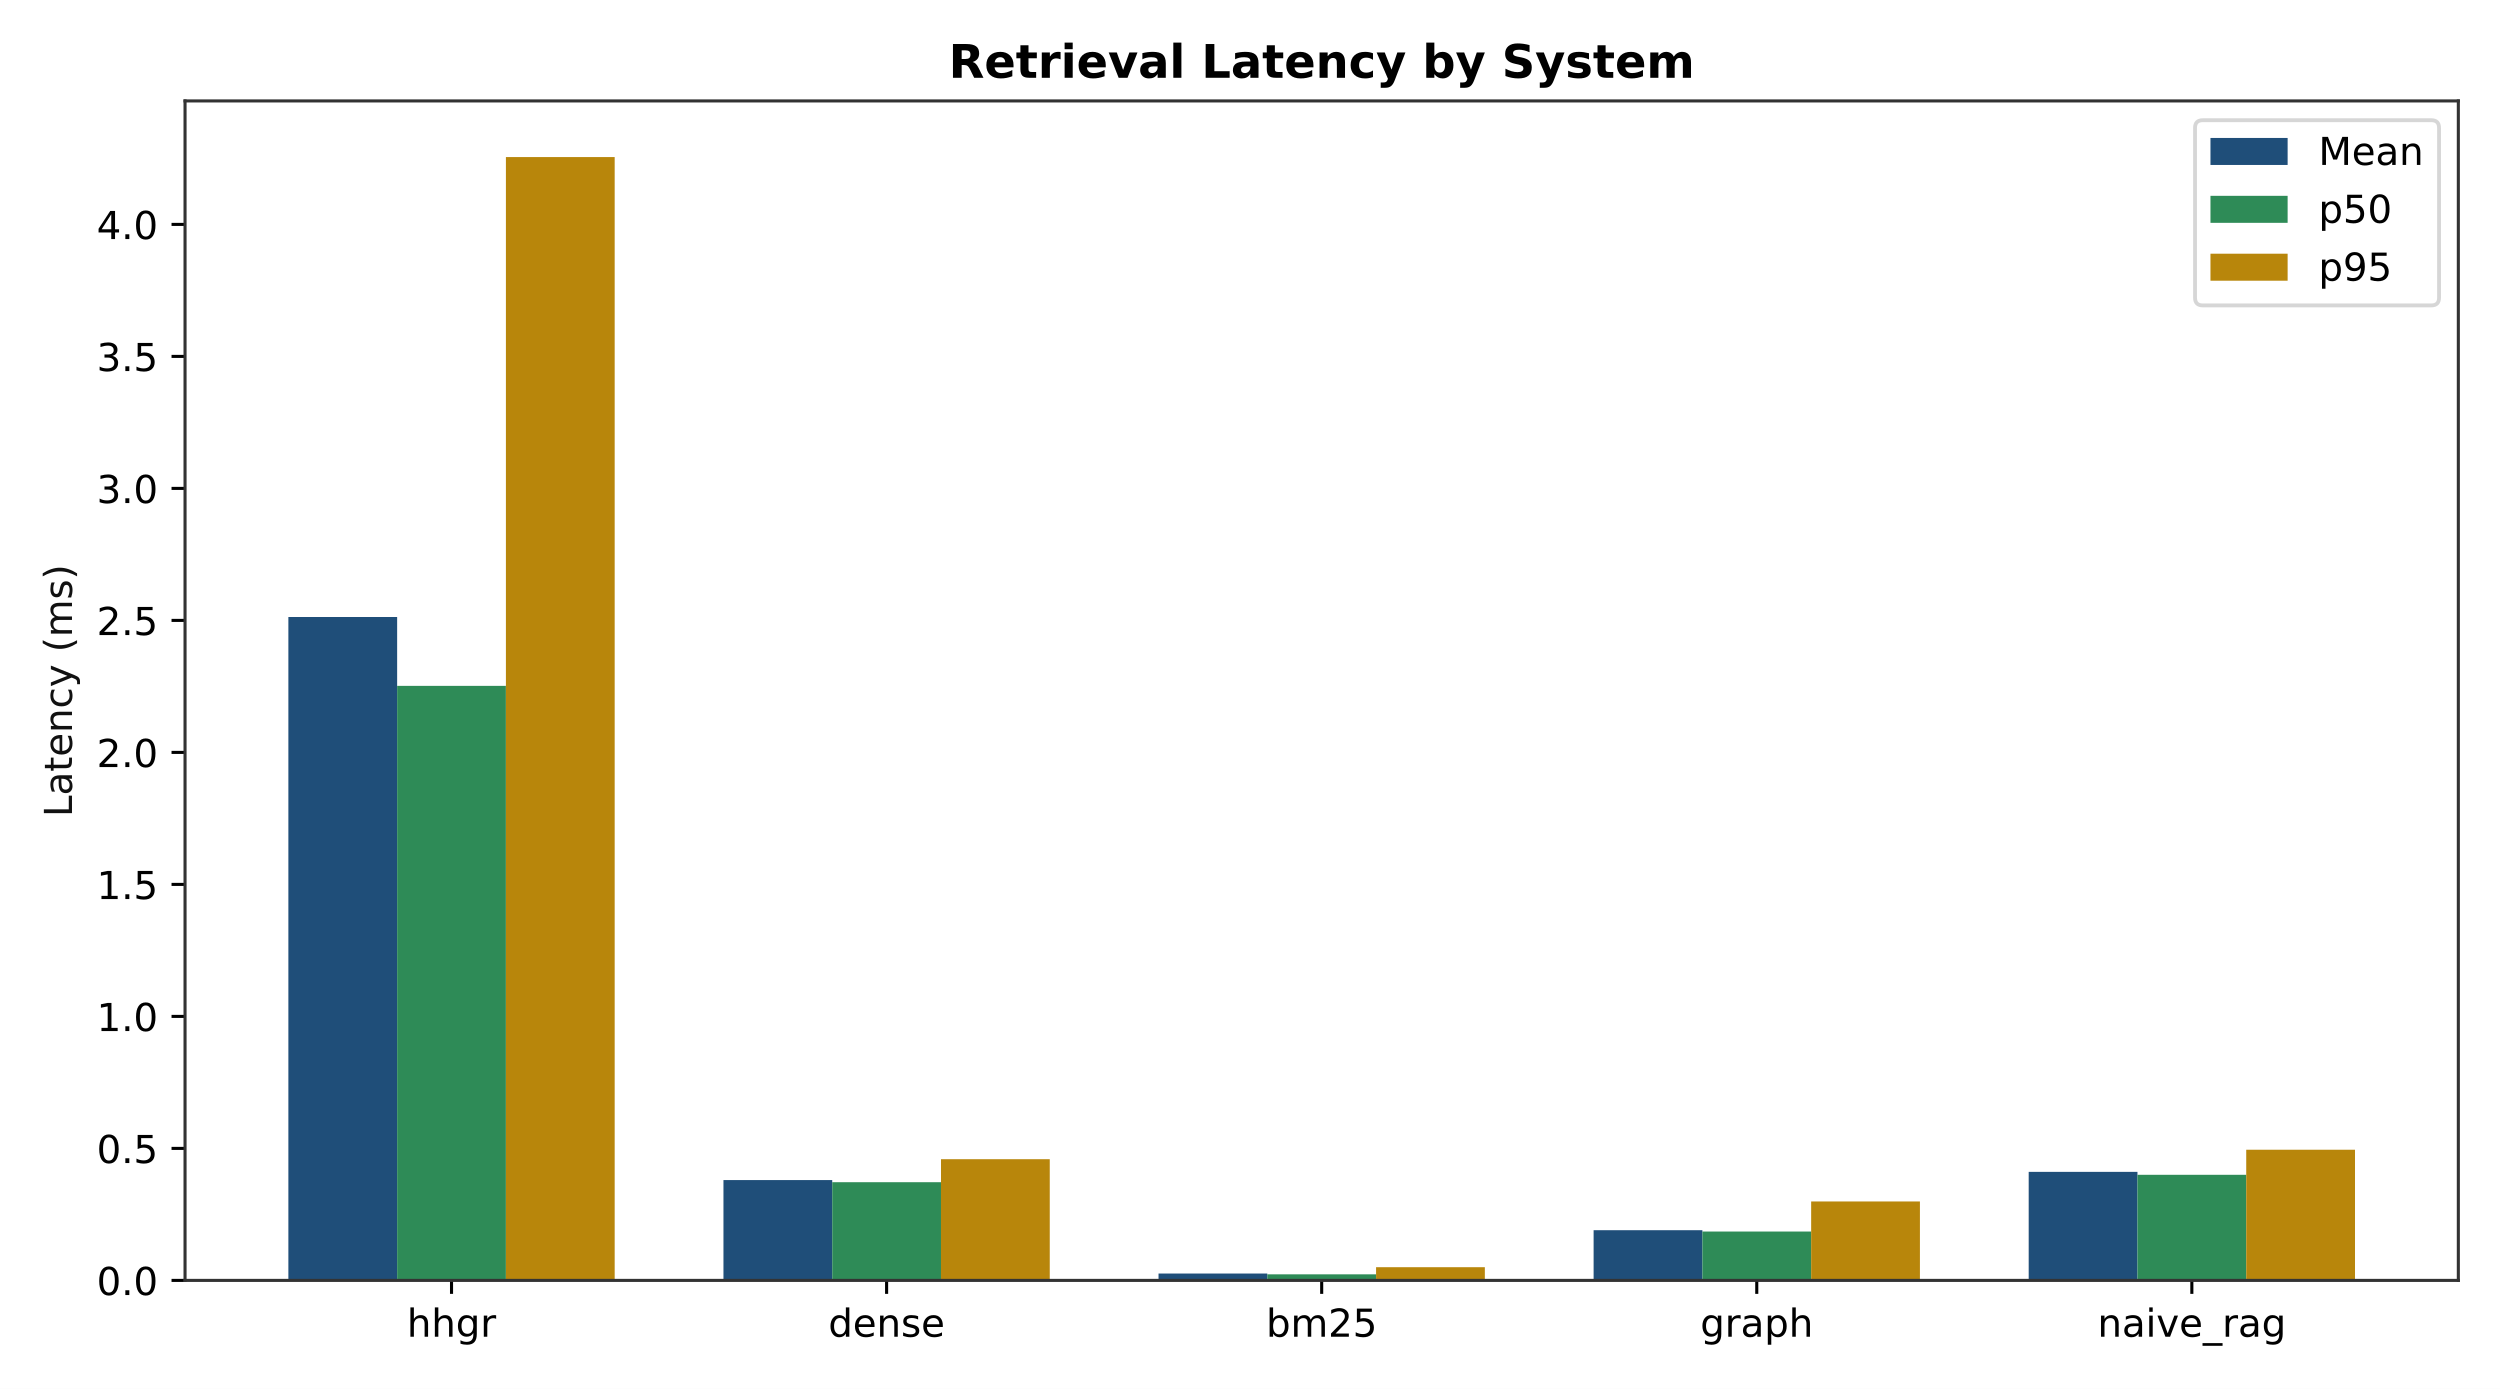
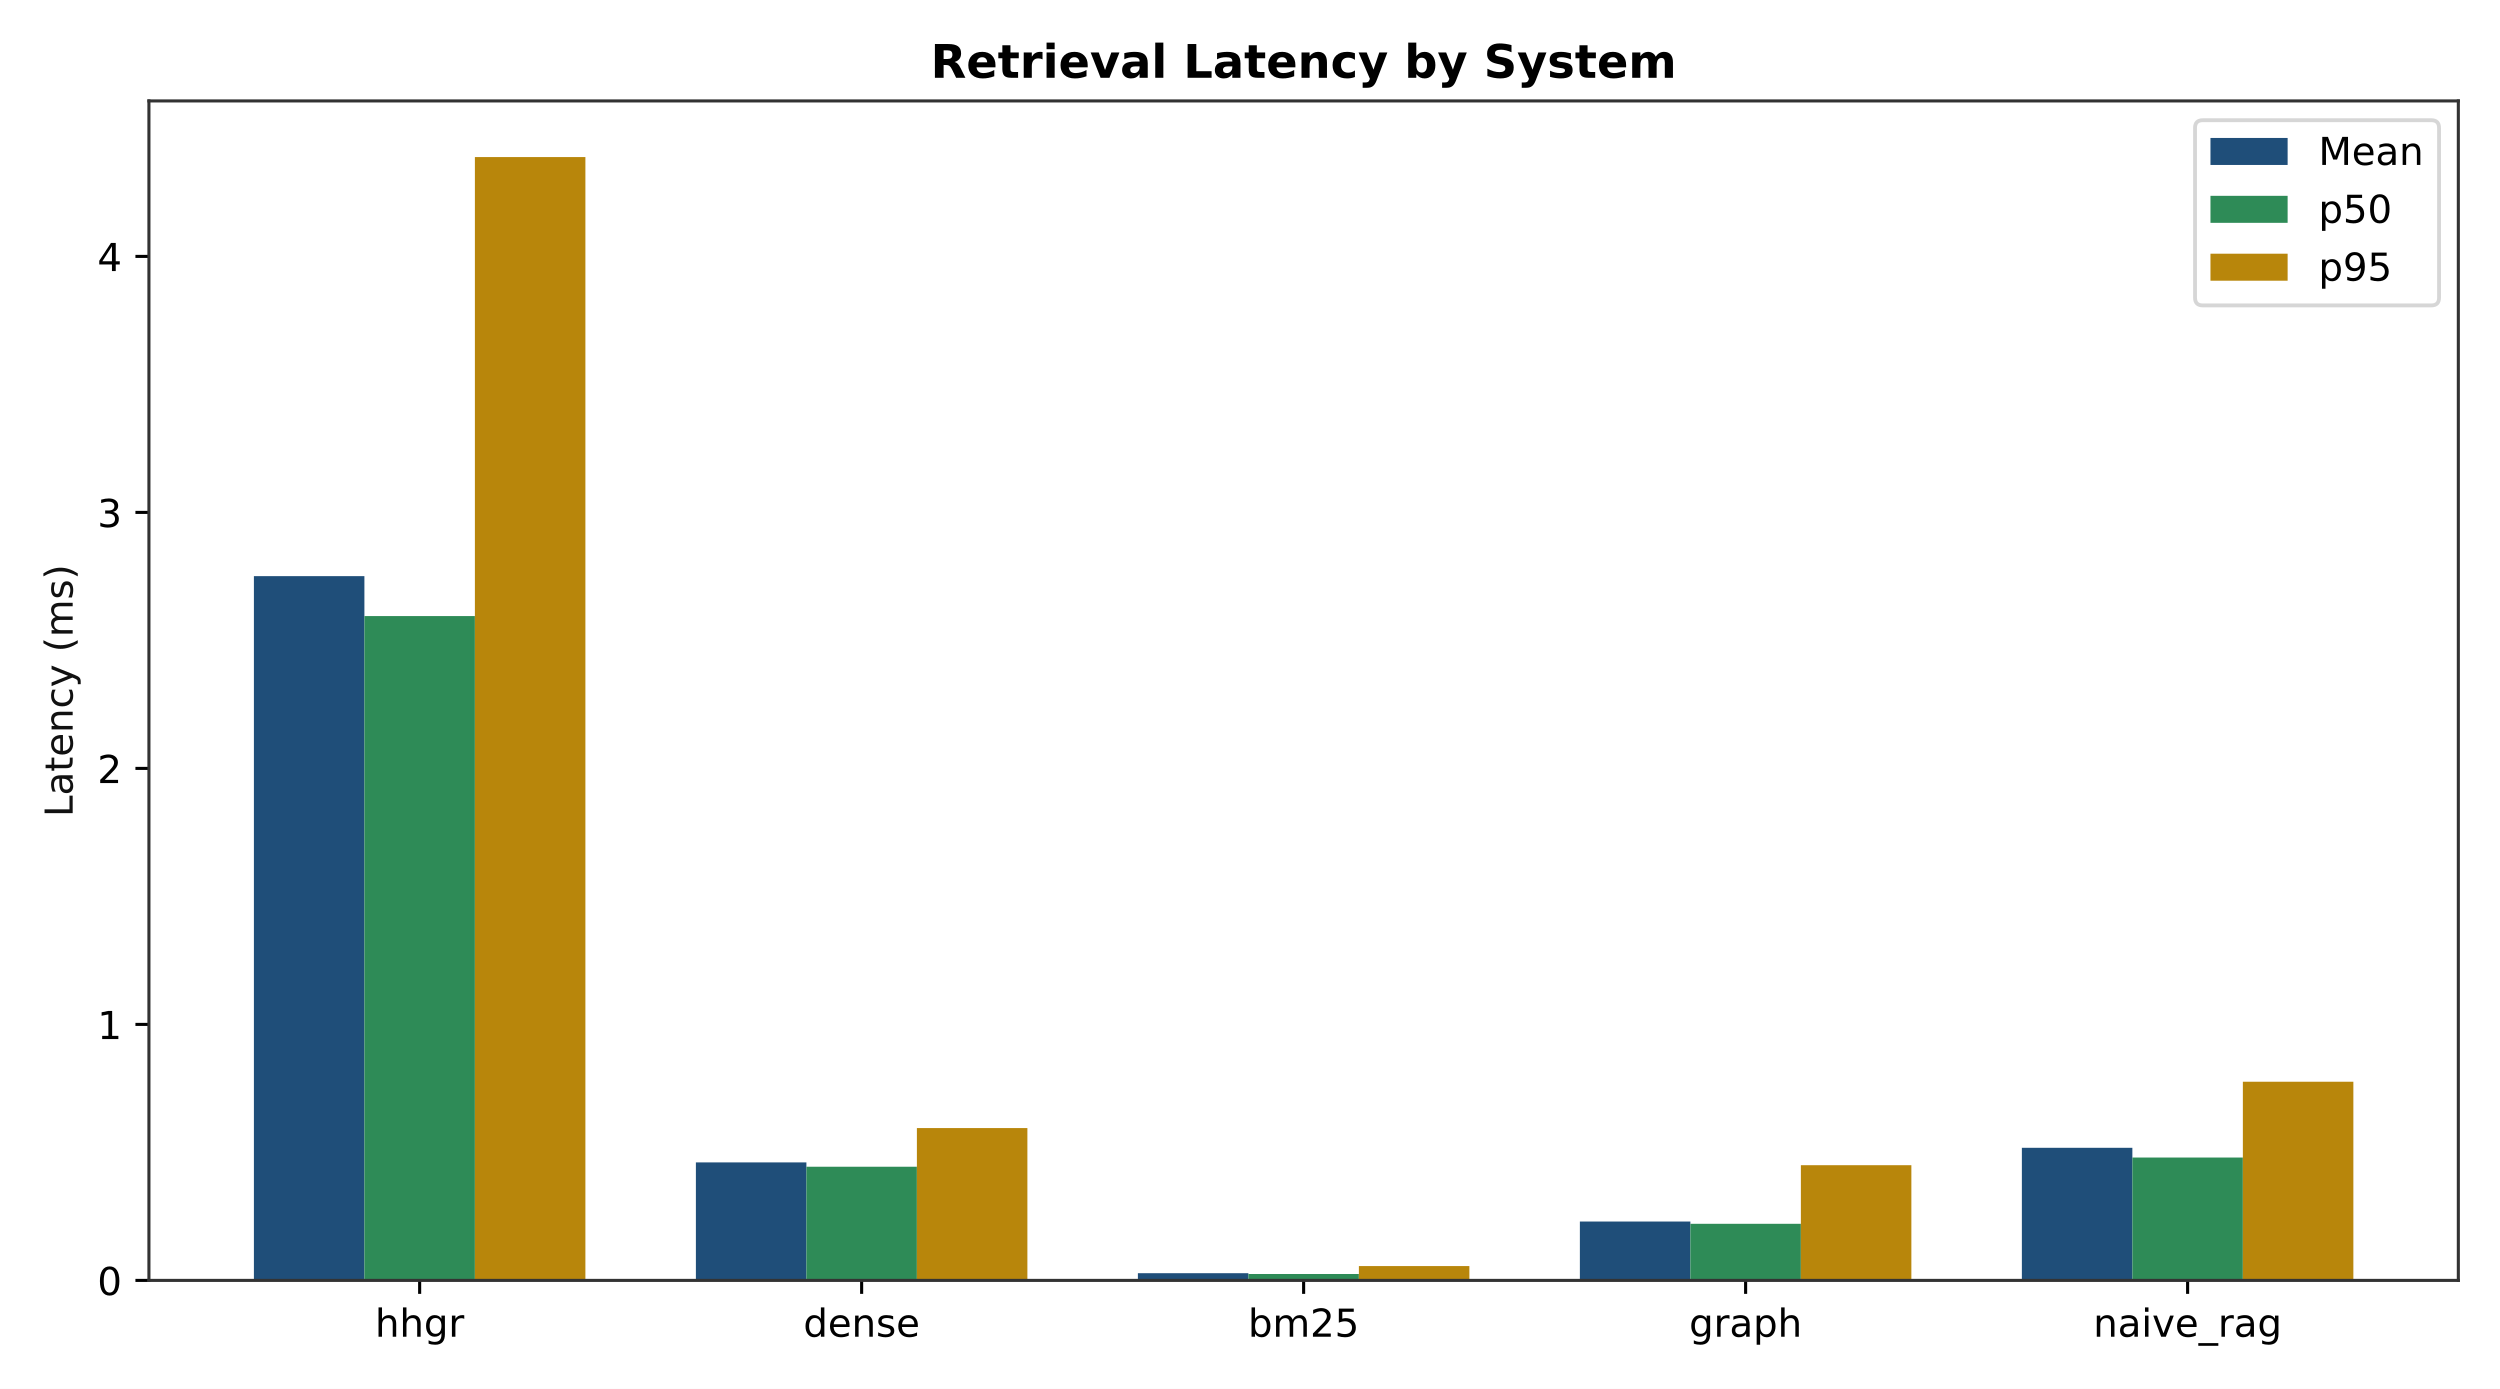
<svg xmlns="http://www.w3.org/2000/svg" xmlns:xlink="http://www.w3.org/1999/xlink" width="648pt" height="360pt" viewBox="0 0 648 360" version="1.1">
  <defs>
    <style type="text/css">*{stroke-linejoin: round; stroke-linecap: butt}</style>
  </defs>
  <g id="figure_1">
    <g id="patch_1">
      <path d="M 0 360  L 648 360  L 648 0  L 0 0  z " style="fill: #ffffff" />
    </g>
    <g id="axes_1">
      <g id="patch_2">
-         <path d="M 47.962 331.878  L 637.2 331.878  L 637.2 26.16  L 47.962 26.16  z " style="fill: #ffffff" />
+         <path d="M 38.602 331.878  L 637.2 331.878  L 637.2 26.16  L 38.602 26.16  z " style="fill: #ffffff" />
      </g>
      <g id="patch_3">
-         <path d="M 74.746 331.878  L 102.939 331.878  L 102.939 159.919  L 74.746 159.919  z " clip-path="url(#p142bcd3b3e)" style="fill: #1f4e79" />
+         <path d="M 65.811 331.878  L 94.452 331.878  L 94.452 149.339  L 65.811 149.339  z " clip-path="url(#p3be3106b90)" style="fill: #1f4e79" />
      </g>
      <g id="patch_4">
-         <path d="M 187.519 331.878  L 215.712 331.878  L 215.712 305.875  L 187.519 305.875  z " clip-path="url(#p142bcd3b3e)" style="fill: #1f4e79" />
+         <path d="M 180.375 331.878  L 209.017 331.878  L 209.017 301.289  L 180.375 301.289  z " clip-path="url(#p3be3106b90)" style="fill: #1f4e79" />
      </g>
      <g id="patch_5">
-         <path d="M 300.291 331.878  L 328.485 331.878  L 328.485 330.099  L 300.291 330.099  z " clip-path="url(#p142bcd3b3e)" style="fill: #1f4e79" />
+         <path d="M 294.94 331.878  L 323.581 331.878  L 323.581 330.02  L 294.94 330.02  z " clip-path="url(#p3be3106b90)" style="fill: #1f4e79" />
      </g>
      <g id="patch_6">
-         <path d="M 413.064 331.878  L 441.257 331.878  L 441.257 318.876  L 413.064 318.876  z " clip-path="url(#p142bcd3b3e)" style="fill: #1f4e79" />
+         <path d="M 409.504 331.878  L 438.145 331.878  L 438.145 316.616  L 409.504 316.616  z " clip-path="url(#p3be3106b90)" style="fill: #1f4e79" />
      </g>
      <g id="patch_7">
-         <path d="M 525.837 331.878  L 554.03 331.878  L 554.03 303.754  L 525.837 303.754  z " clip-path="url(#p142bcd3b3e)" style="fill: #1f4e79" />
+         <path d="M 524.068 331.878  L 552.709 331.878  L 552.709 297.506  L 524.068 297.506  z " clip-path="url(#p3be3106b90)" style="fill: #1f4e79" />
      </g>
      <g id="patch_8">
-         <path d="M 102.939 331.878  L 131.132 331.878  L 131.132 177.779  L 102.939 177.779  z " clip-path="url(#p142bcd3b3e)" style="fill: #2e8b57" />
+         <path d="M 94.452 331.878  L 123.093 331.878  L 123.093 159.69  L 94.452 159.69  z " clip-path="url(#p3be3106b90)" style="fill: #2e8b57" />
      </g>
      <g id="patch_9">
-         <path d="M 215.712 331.878  L 243.905 331.878  L 243.905 306.423  L 215.712 306.423  z " clip-path="url(#p142bcd3b3e)" style="fill: #2e8b57" />
+         <path d="M 209.017 331.878  L 237.658 331.878  L 237.658 302.417  L 209.017 302.417  z " clip-path="url(#p3be3106b90)" style="fill: #2e8b57" />
      </g>
      <g id="patch_10">
-         <path d="M 328.485 331.878  L 356.678 331.878  L 356.678 330.304  L 328.485 330.304  z " clip-path="url(#p142bcd3b3e)" style="fill: #2e8b57" />
+         <path d="M 323.581 331.878  L 352.222 331.878  L 352.222 330.219  L 323.581 330.219  z " clip-path="url(#p3be3106b90)" style="fill: #2e8b57" />
      </g>
      <g id="patch_11">
-         <path d="M 441.257 331.878  L 469.451 331.878  L 469.451 319.219  L 441.257 319.219  z " clip-path="url(#p142bcd3b3e)" style="fill: #2e8b57" />
+         <path d="M 438.145 331.878  L 466.786 331.878  L 466.786 317.214  L 438.145 317.214  z " clip-path="url(#p3be3106b90)" style="fill: #2e8b57" />
      </g>
      <g id="patch_12">
-         <path d="M 554.03 331.878  L 582.223 331.878  L 582.223 304.507  L 554.03 304.507  z " clip-path="url(#p142bcd3b3e)" style="fill: #2e8b57" />
+         <path d="M 552.709 331.878  L 581.35 331.878  L 581.35 300.028  L 552.709 300.028  z " clip-path="url(#p3be3106b90)" style="fill: #2e8b57" />
      </g>
      <g id="patch_13">
-         <path d="M 131.132 331.878  L 159.325 331.878  L 159.325 40.718  L 131.132 40.718  z " clip-path="url(#p142bcd3b3e)" style="fill: #b8860b" />
+         <path d="M 123.093 331.878  L 151.734 331.878  L 151.734 40.718  L 123.093 40.718  z " clip-path="url(#p3be3106b90)" style="fill: #b8860b" />
      </g>
      <g id="patch_14">
-         <path d="M 243.905 331.878  L 272.098 331.878  L 272.098 300.469  L 243.905 300.469  z " clip-path="url(#p142bcd3b3e)" style="fill: #b8860b" />
+         <path d="M 237.658 331.878  L 266.299 331.878  L 266.299 292.397  L 237.658 292.397  z " clip-path="url(#p3be3106b90)" style="fill: #b8860b" />
      </g>
      <g id="patch_15">
-         <path d="M 356.678 331.878  L 384.871 331.878  L 384.871 328.456  L 356.678 328.456  z " clip-path="url(#p142bcd3b3e)" style="fill: #b8860b" />
+         <path d="M 352.222 331.878  L 380.863 331.878  L 380.863 328.162  L 352.222 328.162  z " clip-path="url(#p3be3106b90)" style="fill: #b8860b" />
      </g>
      <g id="patch_16">
-         <path d="M 469.451 331.878  L 497.644 331.878  L 497.644 311.418  L 469.451 311.418  z " clip-path="url(#p142bcd3b3e)" style="fill: #b8860b" />
+         <path d="M 466.786 331.878  L 495.427 331.878  L 495.427 302.019  L 466.786 302.019  z " clip-path="url(#p3be3106b90)" style="fill: #b8860b" />
      </g>
      <g id="patch_17">
-         <path d="M 582.223 331.878  L 610.416 331.878  L 610.416 298.006  L 582.223 298.006  z " clip-path="url(#p142bcd3b3e)" style="fill: #b8860b" />
+         <path d="M 581.35 331.878  L 609.991 331.878  L 609.991 280.387  L 581.35 280.387  z " clip-path="url(#p3be3106b90)" style="fill: #b8860b" />
      </g>
      <g id="matplotlib.axis_1">
        <g id="xtick_1">
          <g id="line2d_1">
            <defs>
-               <path id="m4abffc0ae5" d="M 0 0  L 0 3.5  " style="stroke: #000000; stroke-width: 0.8" />
-             </defs>
-             <g>
-               <use xlink:href="#m4abffc0ae5" x="117.036" y="331.878" style="stroke: #000000; stroke-width: 0.8" />
+               <path id="m9a733a9f7a" d="M 0 0  L 0 3.5  " style="stroke: #000000; stroke-width: 0.8" />
+             </defs>
+             <g>
+               <use xlink:href="#m9a733a9f7a" x="108.773" y="331.878" style="stroke: #000000; stroke-width: 0.8" />
            </g>
          </g>
          <g id="text_1">
-             <g transform="translate(105.4685 346.4761) scale(0.1 -0.1)">
+             <g transform="translate(97.2057 346.4761) scale(0.1 -0.1)">
              <defs>
                <path id="DejaVuSans-4b" d="M 3513 2113  L 3513 0  L 2938 0  L 2938 2094  Q 2938 2591 2744 2837  Q 2550 3084 2163 3084  Q 1697 3084 1428 2787  Q 1159 2491 1159 1978  L 1159 0  L 581 0  L 581 4863  L 1159 4863  L 1159 2956  Q 1366 3272 1645 3428  Q 1925 3584 2291 3584  Q 2894 3584 3203 3211  Q 3513 2838 3513 2113  z " transform="scale(0.015625)" />
                <path id="DejaVuSans-4a" d="M 2906 1791  Q 2906 2416 2648 2759  Q 2391 3103 1925 3103  Q 1463 3103 1205 2759  Q 947 2416 947 1791  Q 947 1169 1205 825  Q 1463 481 1925 481  Q 2391 481 2648 825  Q 2906 1169 2906 1791  z M 3481 434  Q 3481 -459 3084 -895  Q 2688 -1331 1869 -1331  Q 1566 -1331 1297 -1286  Q 1028 -1241 775 -1147  L 775 -588  Q 1028 -725 1275 -790  Q 1522 -856 1778 -856  Q 2344 -856 2625 -561  Q 2906 -266 2906 331  L 2906 616  Q 2728 306 2450 153  Q 2172 0 1784 0  Q 1141 0 747 490  Q 353 981 353 1791  Q 353 2603 747 3093  Q 1141 3584 1784 3584  Q 2172 3584 2450 3431  Q 2728 3278 2906 2969  L 2906 3500  L 3481 3500  L 3481 434  z " transform="scale(0.015625)" />
                <path id="DejaVuSans-55" d="M 2631 2963  Q 2534 3019 2420 3045  Q 2306 3072 2169 3072  Q 1681 3072 1420 2755  Q 1159 2438 1159 1844  L 1159 0  L 581 0  L 581 3500  L 1159 3500  L 1159 2956  Q 1341 3275 1631 3429  Q 1922 3584 2338 3584  Q 2397 3584 2469 3576  Q 2541 3569 2628 3553  L 2631 2963  z " transform="scale(0.015625)" />
              </defs>
              <use xlink:href="#DejaVuSans-4b" />
              <use xlink:href="#DejaVuSans-4b" transform="translate(63.375 0)" />
              <use xlink:href="#DejaVuSans-4a" transform="translate(126.75 0)" />
              <use xlink:href="#DejaVuSans-55" transform="translate(190.2344 0)" />
            </g>
          </g>
        </g>
        <g id="xtick_2">
          <g id="line2d_2">
            <g>
-               <use xlink:href="#m4abffc0ae5" x="229.808" y="331.878" style="stroke: #000000; stroke-width: 0.8" />
+               <use xlink:href="#m9a733a9f7a" x="223.337" y="331.878" style="stroke: #000000; stroke-width: 0.8" />
            </g>
          </g>
          <g id="text_2">
-             <g transform="translate(214.7076 346.4761) scale(0.1 -0.1)">
+             <g transform="translate(208.2362 346.4761) scale(0.1 -0.1)">
              <defs>
                <path id="DejaVuSans-47" d="M 2906 2969  L 2906 4863  L 3481 4863  L 3481 0  L 2906 0  L 2906 525  Q 2725 213 2448 61  Q 2172 -91 1784 -91  Q 1150 -91 751 415  Q 353 922 353 1747  Q 353 2572 751 3078  Q 1150 3584 1784 3584  Q 2172 3584 2448 3432  Q 2725 3281 2906 2969  z M 947 1747  Q 947 1113 1208 752  Q 1469 391 1925 391  Q 2381 391 2643 752  Q 2906 1113 2906 1747  Q 2906 2381 2643 2742  Q 2381 3103 1925 3103  Q 1469 3103 1208 2742  Q 947 2381 947 1747  z " transform="scale(0.015625)" />
                <path id="DejaVuSans-48" d="M 3597 1894  L 3597 1613  L 953 1613  Q 991 1019 1311 708  Q 1631 397 2203 397  Q 2534 397 2845 478  Q 3156 559 3463 722  L 3463 178  Q 3153 47 2828 -22  Q 2503 -91 2169 -91  Q 1331 -91 842 396  Q 353 884 353 1716  Q 353 2575 817 3079  Q 1281 3584 2069 3584  Q 2775 3584 3186 3129  Q 3597 2675 3597 1894  z M 3022 2063  Q 3016 2534 2758 2815  Q 2500 3097 2075 3097  Q 1594 3097 1305 2825  Q 1016 2553 972 2059  L 3022 2063  z " transform="scale(0.015625)" />
                <path id="DejaVuSans-51" d="M 3513 2113  L 3513 0  L 2938 0  L 2938 2094  Q 2938 2591 2744 2837  Q 2550 3084 2163 3084  Q 1697 3084 1428 2787  Q 1159 2491 1159 1978  L 1159 0  L 581 0  L 581 3500  L 1159 3500  L 1159 2956  Q 1366 3272 1645 3428  Q 1925 3584 2291 3584  Q 2894 3584 3203 3211  Q 3513 2838 3513 2113  z " transform="scale(0.015625)" />
                <path id="DejaVuSans-56" d="M 2834 3397  L 2834 2853  Q 2591 2978 2328 3040  Q 2066 3103 1784 3103  Q 1356 3103 1142 2972  Q 928 2841 928 2578  Q 928 2378 1081 2264  Q 1234 2150 1697 2047  L 1894 2003  Q 2506 1872 2764 1633  Q 3022 1394 3022 966  Q 3022 478 2636 193  Q 2250 -91 1575 -91  Q 1294 -91 989 -36  Q 684 19 347 128  L 347 722  Q 666 556 975 473  Q 1284 391 1588 391  Q 1994 391 2212 530  Q 2431 669 2431 922  Q 2431 1156 2273 1281  Q 2116 1406 1581 1522  L 1381 1569  Q 847 1681 609 1914  Q 372 2147 372 2553  Q 372 3047 722 3315  Q 1072 3584 1716 3584  Q 2034 3584 2315 3537  Q 2597 3491 2834 3397  z " transform="scale(0.015625)" />
              </defs>
              <use xlink:href="#DejaVuSans-47" />
              <use xlink:href="#DejaVuSans-48" transform="translate(63.48438 0)" />
              <use xlink:href="#DejaVuSans-51" transform="translate(125.0156 0)" />
              <use xlink:href="#DejaVuSans-56" transform="translate(188.3906 0)" />
              <use xlink:href="#DejaVuSans-48" transform="translate(240.4844 0)" />
            </g>
          </g>
        </g>
        <g id="xtick_3">
          <g id="line2d_3">
            <g>
-               <use xlink:href="#m4abffc0ae5" x="342.581" y="331.878" style="stroke: #000000; stroke-width: 0.8" />
+               <use xlink:href="#m9a733a9f7a" x="337.901" y="331.878" style="stroke: #000000; stroke-width: 0.8" />
            </g>
          </g>
          <g id="text_3">
-             <g transform="translate(328.1741 346.4761) scale(0.1 -0.1)">
+             <g transform="translate(323.4941 346.4761) scale(0.1 -0.1)">
              <defs>
                <path id="DejaVuSans-45" d="M 3116 1747  Q 3116 2381 2855 2742  Q 2594 3103 2138 3103  Q 1681 3103 1420 2742  Q 1159 2381 1159 1747  Q 1159 1113 1420 752  Q 1681 391 2138 391  Q 2594 391 2855 752  Q 3116 1113 3116 1747  z M 1159 2969  Q 1341 3281 1617 3432  Q 1894 3584 2278 3584  Q 2916 3584 3314 3078  Q 3713 2572 3713 1747  Q 3713 922 3314 415  Q 2916 -91 2278 -91  Q 1894 -91 1617 61  Q 1341 213 1159 525  L 1159 0  L 581 0  L 581 4863  L 1159 4863  L 1159 2969  z " transform="scale(0.015625)" />
                <path id="DejaVuSans-50" d="M 3328 2828  Q 3544 3216 3844 3400  Q 4144 3584 4550 3584  Q 5097 3584 5394 3201  Q 5691 2819 5691 2113  L 5691 0  L 5113 0  L 5113 2094  Q 5113 2597 4934 2840  Q 4756 3084 4391 3084  Q 3944 3084 3684 2787  Q 3425 2491 3425 1978  L 3425 0  L 2847 0  L 2847 2094  Q 2847 2600 2669 2842  Q 2491 3084 2119 3084  Q 1678 3084 1418 2786  Q 1159 2488 1159 1978  L 1159 0  L 581 0  L 581 3500  L 1159 3500  L 1159 2956  Q 1356 3278 1631 3431  Q 1906 3584 2284 3584  Q 2666 3584 2933 3390  Q 3200 3197 3328 2828  z " transform="scale(0.015625)" />
                <path id="DejaVuSans-15" d="M 1228 531  L 3431 531  L 3431 0  L 469 0  L 469 531  Q 828 903 1448 1529  Q 2069 2156 2228 2338  Q 2531 2678 2651 2914  Q 2772 3150 2772 3378  Q 2772 3750 2511 3984  Q 2250 4219 1831 4219  Q 1534 4219 1204 4116  Q 875 4013 500 3803  L 500 4441  Q 881 4594 1212 4672  Q 1544 4750 1819 4750  Q 2544 4750 2975 4387  Q 3406 4025 3406 3419  Q 3406 3131 3298 2873  Q 3191 2616 2906 2266  Q 2828 2175 2409 1742  Q 1991 1309 1228 531  z " transform="scale(0.015625)" />
                <path id="DejaVuSans-18" d="M 691 4666  L 3169 4666  L 3169 4134  L 1269 4134  L 1269 2991  Q 1406 3038 1543 3061  Q 1681 3084 1819 3084  Q 2600 3084 3056 2656  Q 3513 2228 3513 1497  Q 3513 744 3044 326  Q 2575 -91 1722 -91  Q 1428 -91 1123 -41  Q 819 9 494 109  L 494 744  Q 775 591 1075 516  Q 1375 441 1709 441  Q 2250 441 2565 725  Q 2881 1009 2881 1497  Q 2881 1984 2565 2268  Q 2250 2553 1709 2553  Q 1456 2553 1204 2497  Q 953 2441 691 2322  L 691 4666  z " transform="scale(0.015625)" />
              </defs>
              <use xlink:href="#DejaVuSans-45" />
              <use xlink:href="#DejaVuSans-50" transform="translate(63.48438 0)" />
              <use xlink:href="#DejaVuSans-15" transform="translate(160.8906 0)" />
              <use xlink:href="#DejaVuSans-18" transform="translate(224.5156 0)" />
            </g>
          </g>
        </g>
        <g id="xtick_4">
          <g id="line2d_4">
            <g>
-               <use xlink:href="#m4abffc0ae5" x="455.354" y="331.878" style="stroke: #000000; stroke-width: 0.8" />
+               <use xlink:href="#m9a733a9f7a" x="452.465" y="331.878" style="stroke: #000000; stroke-width: 0.8" />
            </g>
          </g>
          <g id="text_4">
-             <g transform="translate(440.7172 346.4761) scale(0.1 -0.1)">
+             <g transform="translate(437.8286 346.4761) scale(0.1 -0.1)">
              <defs>
                <path id="DejaVuSans-44" d="M 2194 1759  Q 1497 1759 1228 1600  Q 959 1441 959 1056  Q 959 750 1161 570  Q 1363 391 1709 391  Q 2188 391 2477 730  Q 2766 1069 2766 1631  L 2766 1759  L 2194 1759  z M 3341 1997  L 3341 0  L 2766 0  L 2766 531  Q 2569 213 2275 61  Q 1981 -91 1556 -91  Q 1019 -91 701 211  Q 384 513 384 1019  Q 384 1609 779 1909  Q 1175 2209 1959 2209  L 2766 2209  L 2766 2266  Q 2766 2663 2505 2880  Q 2244 3097 1772 3097  Q 1472 3097 1187 3025  Q 903 2953 641 2809  L 641 3341  Q 956 3463 1253 3523  Q 1550 3584 1831 3584  Q 2591 3584 2966 3190  Q 3341 2797 3341 1997  z " transform="scale(0.015625)" />
                <path id="DejaVuSans-53" d="M 1159 525  L 1159 -1331  L 581 -1331  L 581 3500  L 1159 3500  L 1159 2969  Q 1341 3281 1617 3432  Q 1894 3584 2278 3584  Q 2916 3584 3314 3078  Q 3713 2572 3713 1747  Q 3713 922 3314 415  Q 2916 -91 2278 -91  Q 1894 -91 1617 61  Q 1341 213 1159 525  z M 3116 1747  Q 3116 2381 2855 2742  Q 2594 3103 2138 3103  Q 1681 3103 1420 2742  Q 1159 2381 1159 1747  Q 1159 1113 1420 752  Q 1681 391 2138 391  Q 2594 391 2855 752  Q 3116 1113 3116 1747  z " transform="scale(0.015625)" />
              </defs>
              <use xlink:href="#DejaVuSans-4a" />
              <use xlink:href="#DejaVuSans-55" transform="translate(63.48438 0)" />
              <use xlink:href="#DejaVuSans-44" transform="translate(104.5938 0)" />
              <use xlink:href="#DejaVuSans-53" transform="translate(165.875 0)" />
              <use xlink:href="#DejaVuSans-4b" transform="translate(229.3594 0)" />
            </g>
          </g>
        </g>
        <g id="xtick_5">
          <g id="line2d_5">
            <g>
-               <use xlink:href="#m4abffc0ae5" x="568.127" y="331.878" style="stroke: #000000; stroke-width: 0.8" />
+               <use xlink:href="#m9a733a9f7a" x="567.029" y="331.878" style="stroke: #000000; stroke-width: 0.8" />
            </g>
          </g>
          <g id="text_5">
-             <g transform="translate(543.6751 346.4761) scale(0.1 -0.1)">
+             <g transform="translate(542.5779 346.4761) scale(0.1 -0.1)">
              <defs>
                <path id="DejaVuSans-4c" d="M 603 3500  L 1178 3500  L 1178 0  L 603 0  L 603 3500  z M 603 4863  L 1178 4863  L 1178 4134  L 603 4134  L 603 4863  z " transform="scale(0.015625)" />
                <path id="DejaVuSans-59" d="M 191 3500  L 800 3500  L 1894 563  L 2988 3500  L 3597 3500  L 2284 0  L 1503 0  L 191 3500  z " transform="scale(0.015625)" />
                <path id="DejaVuSans-42" d="M 3263 -1063  L 3263 -1509  L -63 -1509  L -63 -1063  L 3263 -1063  z " transform="scale(0.015625)" />
              </defs>
              <use xlink:href="#DejaVuSans-51" />
              <use xlink:href="#DejaVuSans-44" transform="translate(63.375 0)" />
              <use xlink:href="#DejaVuSans-4c" transform="translate(124.6562 0)" />
              <use xlink:href="#DejaVuSans-59" transform="translate(152.4375 0)" />
              <use xlink:href="#DejaVuSans-48" transform="translate(211.625 0)" />
              <use xlink:href="#DejaVuSans-42" transform="translate(273.1562 0)" />
              <use xlink:href="#DejaVuSans-55" transform="translate(323.1562 0)" />
              <use xlink:href="#DejaVuSans-44" transform="translate(364.2656 0)" />
              <use xlink:href="#DejaVuSans-4a" transform="translate(425.5469 0)" />
            </g>
          </g>
        </g>
      </g>
      <g id="matplotlib.axis_2">
        <g id="ytick_1">
          <g id="line2d_6">
            <defs>
-               <path id="mbce4d916c8" d="M 0 0  L -3.5 0  " style="stroke: #000000; stroke-width: 0.8" />
-             </defs>
-             <g>
-               <use xlink:href="#mbce4d916c8" x="47.962" y="331.878" style="stroke: #000000; stroke-width: 0.8" />
+               <path id="m6711fe85c4" d="M 0 0  L -3.5 0  " style="stroke: #000000; stroke-width: 0.8" />
+             </defs>
+             <g>
+               <use xlink:href="#m6711fe85c4" x="38.602" y="331.878" style="stroke: #000000; stroke-width: 0.8" />
            </g>
          </g>
          <g id="text_6">
-             <g transform="translate(25.05922 335.6765) scale(0.1 -0.1)">
+             <g transform="translate(25.23984 335.6765) scale(0.1 -0.1)">
              <defs>
                <path id="DejaVuSans-13" d="M 2034 4250  Q 1547 4250 1301 3770  Q 1056 3291 1056 2328  Q 1056 1369 1301 889  Q 1547 409 2034 409  Q 2525 409 2770 889  Q 3016 1369 3016 2328  Q 3016 3291 2770 3770  Q 2525 4250 2034 4250  z M 2034 4750  Q 2819 4750 3233 4129  Q 3647 3509 3647 2328  Q 3647 1150 3233 529  Q 2819 -91 2034 -91  Q 1250 -91 836 529  Q 422 1150 422 2328  Q 422 3509 836 4129  Q 1250 4750 2034 4750  z " transform="scale(0.015625)" />
-                 <path id="DejaVuSans-11" d="M 684 794  L 1344 794  L 1344 0  L 684 0  L 684 794  z " transform="scale(0.015625)" />
              </defs>
              <use xlink:href="#DejaVuSans-13" />
-               <use xlink:href="#DejaVuSans-11" transform="translate(63.625 0)" />
-               <use xlink:href="#DejaVuSans-13" transform="translate(95.40625 0)" />
            </g>
          </g>
        </g>
        <g id="ytick_2">
          <g id="line2d_7">
            <g>
-               <use xlink:href="#mbce4d916c8" x="47.962" y="297.664" style="stroke: #000000; stroke-width: 0.8" />
+               <use xlink:href="#m6711fe85c4" x="38.602" y="265.524" style="stroke: #000000; stroke-width: 0.8" />
            </g>
          </g>
          <g id="text_7">
-             <g transform="translate(25.05922 301.4627) scale(0.1 -0.1)">
-               <use xlink:href="#DejaVuSans-13" />
-               <use xlink:href="#DejaVuSans-11" transform="translate(63.625 0)" />
-               <use xlink:href="#DejaVuSans-18" transform="translate(95.40625 0)" />
+             <g transform="translate(25.23984 269.3229) scale(0.1 -0.1)">
+               <defs>
+                 <path id="DejaVuSans-14" d="M 794 531  L 1825 531  L 1825 4091  L 703 3866  L 703 4441  L 1819 4666  L 2450 4666  L 2450 531  L 3481 531  L 3481 0  L 794 0  L 794 531  z " transform="scale(0.015625)" />
+               </defs>
+               <use xlink:href="#DejaVuSans-14" />
            </g>
          </g>
        </g>
        <g id="ytick_3">
          <g id="line2d_8">
            <g>
-               <use xlink:href="#mbce4d916c8" x="47.962" y="263.45" style="stroke: #000000; stroke-width: 0.8" />
+               <use xlink:href="#m6711fe85c4" x="38.602" y="199.17" style="stroke: #000000; stroke-width: 0.8" />
            </g>
          </g>
          <g id="text_8">
-             <g transform="translate(25.05922 267.2488) scale(0.1 -0.1)">
-               <defs>
-                 <path id="DejaVuSans-14" d="M 794 531  L 1825 531  L 1825 4091  L 703 3866  L 703 4441  L 1819 4666  L 2450 4666  L 2450 531  L 3481 531  L 3481 0  L 794 0  L 794 531  z " transform="scale(0.015625)" />
-               </defs>
-               <use xlink:href="#DejaVuSans-14" />
-               <use xlink:href="#DejaVuSans-11" transform="translate(63.625 0)" />
-               <use xlink:href="#DejaVuSans-13" transform="translate(95.40625 0)" />
+             <g transform="translate(25.23984 202.9692) scale(0.1 -0.1)">
+               <use xlink:href="#DejaVuSans-15" />
            </g>
          </g>
        </g>
        <g id="ytick_4">
          <g id="line2d_9">
            <g>
-               <use xlink:href="#mbce4d916c8" x="47.962" y="229.236" style="stroke: #000000; stroke-width: 0.8" />
+               <use xlink:href="#m6711fe85c4" x="38.602" y="132.817" style="stroke: #000000; stroke-width: 0.8" />
            </g>
          </g>
          <g id="text_9">
-             <g transform="translate(25.05922 233.035) scale(0.1 -0.1)">
-               <use xlink:href="#DejaVuSans-14" />
-               <use xlink:href="#DejaVuSans-11" transform="translate(63.625 0)" />
-               <use xlink:href="#DejaVuSans-18" transform="translate(95.40625 0)" />
+             <g transform="translate(25.23984 136.6156) scale(0.1 -0.1)">
+               <defs>
+                 <path id="DejaVuSans-16" d="M 2597 2516  Q 3050 2419 3304 2112  Q 3559 1806 3559 1356  Q 3559 666 3084 287  Q 2609 -91 1734 -91  Q 1441 -91 1130 -33  Q 819 25 488 141  L 488 750  Q 750 597 1062 519  Q 1375 441 1716 441  Q 2309 441 2620 675  Q 2931 909 2931 1356  Q 2931 1769 2642 2001  Q 2353 2234 1838 2234  L 1294 2234  L 1294 2753  L 1863 2753  Q 2328 2753 2575 2939  Q 2822 3125 2822 3475  Q 2822 3834 2567 4026  Q 2313 4219 1838 4219  Q 1578 4219 1281 4162  Q 984 4106 628 3988  L 628 4550  Q 988 4650 1302 4700  Q 1616 4750 1894 4750  Q 2613 4750 3031 4423  Q 3450 4097 3450 3541  Q 3450 3153 3228 2886  Q 3006 2619 2597 2516  z " transform="scale(0.015625)" />
+               </defs>
+               <use xlink:href="#DejaVuSans-16" />
            </g>
          </g>
        </g>
        <g id="ytick_5">
          <g id="line2d_10">
            <g>
-               <use xlink:href="#mbce4d916c8" x="47.962" y="195.022" style="stroke: #000000; stroke-width: 0.8" />
+               <use xlink:href="#m6711fe85c4" x="38.602" y="66.463" style="stroke: #000000; stroke-width: 0.8" />
            </g>
          </g>
          <g id="text_10">
-             <g transform="translate(25.05922 198.8212) scale(0.1 -0.1)">
-               <use xlink:href="#DejaVuSans-15" />
-               <use xlink:href="#DejaVuSans-11" transform="translate(63.625 0)" />
-               <use xlink:href="#DejaVuSans-13" transform="translate(95.40625 0)" />
-             </g>
-           </g>
-         </g>
-         <g id="ytick_6">
-           <g id="line2d_11">
-             <g>
-               <use xlink:href="#mbce4d916c8" x="47.962" y="160.809" style="stroke: #000000; stroke-width: 0.8" />
-             </g>
-           </g>
-           <g id="text_11">
-             <g transform="translate(25.05922 164.6073) scale(0.1 -0.1)">
-               <use xlink:href="#DejaVuSans-15" />
-               <use xlink:href="#DejaVuSans-11" transform="translate(63.625 0)" />
-               <use xlink:href="#DejaVuSans-18" transform="translate(95.40625 0)" />
-             </g>
-           </g>
-         </g>
-         <g id="ytick_7">
-           <g id="line2d_12">
-             <g>
-               <use xlink:href="#mbce4d916c8" x="47.962" y="126.595" style="stroke: #000000; stroke-width: 0.8" />
-             </g>
-           </g>
-           <g id="text_12">
-             <g transform="translate(25.05922 130.3935) scale(0.1 -0.1)">
-               <defs>
-                 <path id="DejaVuSans-16" d="M 2597 2516  Q 3050 2419 3304 2112  Q 3559 1806 3559 1356  Q 3559 666 3084 287  Q 2609 -91 1734 -91  Q 1441 -91 1130 -33  Q 819 25 488 141  L 488 750  Q 750 597 1062 519  Q 1375 441 1716 441  Q 2309 441 2620 675  Q 2931 909 2931 1356  Q 2931 1769 2642 2001  Q 2353 2234 1838 2234  L 1294 2234  L 1294 2753  L 1863 2753  Q 2328 2753 2575 2939  Q 2822 3125 2822 3475  Q 2822 3834 2567 4026  Q 2313 4219 1838 4219  Q 1578 4219 1281 4162  Q 984 4106 628 3988  L 628 4550  Q 988 4650 1302 4700  Q 1616 4750 1894 4750  Q 2613 4750 3031 4423  Q 3450 4097 3450 3541  Q 3450 3153 3228 2886  Q 3006 2619 2597 2516  z " transform="scale(0.015625)" />
-               </defs>
-               <use xlink:href="#DejaVuSans-16" />
-               <use xlink:href="#DejaVuSans-11" transform="translate(63.625 0)" />
-               <use xlink:href="#DejaVuSans-13" transform="translate(95.40625 0)" />
-             </g>
-           </g>
-         </g>
-         <g id="ytick_8">
-           <g id="line2d_13">
-             <g>
-               <use xlink:href="#mbce4d916c8" x="47.962" y="92.381" style="stroke: #000000; stroke-width: 0.8" />
-             </g>
-           </g>
-           <g id="text_13">
-             <g transform="translate(25.05922 96.17969) scale(0.1 -0.1)">
-               <use xlink:href="#DejaVuSans-16" />
-               <use xlink:href="#DejaVuSans-11" transform="translate(63.625 0)" />
-               <use xlink:href="#DejaVuSans-18" transform="translate(95.40625 0)" />
-             </g>
-           </g>
-         </g>
-         <g id="ytick_9">
-           <g id="line2d_14">
-             <g>
-               <use xlink:href="#mbce4d916c8" x="47.962" y="58.167" style="stroke: #000000; stroke-width: 0.8" />
-             </g>
-           </g>
-           <g id="text_14">
-             <g transform="translate(25.05922 61.96586) scale(0.1 -0.1)">
+             <g transform="translate(25.23984 70.26202) scale(0.1 -0.1)">
              <defs>
                <path id="DejaVuSans-17" d="M 2419 4116  L 825 1625  L 2419 1625  L 2419 4116  z M 2253 4666  L 3047 4666  L 3047 1625  L 3713 1625  L 3713 1100  L 3047 1100  L 3047 0  L 2419 0  L 2419 1100  L 313 1100  L 313 1709  L 2253 4666  z " transform="scale(0.015625)" />
              </defs>
              <use xlink:href="#DejaVuSans-17" />
-               <use xlink:href="#DejaVuSans-11" transform="translate(63.625 0)" />
-               <use xlink:href="#DejaVuSans-13" transform="translate(95.40625 0)" />
-             </g>
-           </g>
-         </g>
-         <g id="text_15">
-           <g style="fill: #111111" transform="translate(18.65687 211.7485) rotate(-90) scale(0.1 -0.1)">
+             </g>
+           </g>
+         </g>
+         <g id="text_11">
+           <g style="fill: #111111" transform="translate(18.8375 211.7485) rotate(-90) scale(0.1 -0.1)">
            <defs>
              <path id="DejaVuSans-2f" d="M 628 4666  L 1259 4666  L 1259 531  L 3531 531  L 3531 0  L 628 0  L 628 4666  z " transform="scale(0.015625)" />
              <path id="DejaVuSans-57" d="M 1172 4494  L 1172 3500  L 2356 3500  L 2356 3053  L 1172 3053  L 1172 1153  Q 1172 725 1289 603  Q 1406 481 1766 481  L 2356 481  L 2356 0  L 1766 0  Q 1100 0 847 248  Q 594 497 594 1153  L 594 3053  L 172 3053  L 172 3500  L 594 3500  L 594 4494  L 1172 4494  z " transform="scale(0.015625)" />
              <path id="DejaVuSans-46" d="M 3122 3366  L 3122 2828  Q 2878 2963 2633 3030  Q 2388 3097 2138 3097  Q 1578 3097 1268 2742  Q 959 2388 959 1747  Q 959 1106 1268 751  Q 1578 397 2138 397  Q 2388 397 2633 464  Q 2878 531 3122 666  L 3122 134  Q 2881 22 2623 -34  Q 2366 -91 2075 -91  Q 1284 -91 818 406  Q 353 903 353 1747  Q 353 2603 823 3093  Q 1294 3584 2113 3584  Q 2378 3584 2631 3529  Q 2884 3475 3122 3366  z " transform="scale(0.015625)" />
              <path id="DejaVuSans-5c" d="M 2059 -325  Q 1816 -950 1584 -1140  Q 1353 -1331 966 -1331  L 506 -1331  L 506 -850  L 844 -850  Q 1081 -850 1212 -737  Q 1344 -625 1503 -206  L 1606 56  L 191 3500  L 800 3500  L 1894 763  L 2988 3500  L 3597 3500  L 2059 -325  z " transform="scale(0.015625)" />
              <path id="DejaVuSans-3" transform="scale(0.015625)" />
              <path id="DejaVuSans-b" d="M 1984 4856  Q 1566 4138 1362 3434  Q 1159 2731 1159 2009  Q 1159 1288 1364 580  Q 1569 -128 1984 -844  L 1484 -844  Q 1016 -109 783 600  Q 550 1309 550 2009  Q 550 2706 781 3412  Q 1013 4119 1484 4856  L 1984 4856  z " transform="scale(0.015625)" />
              <path id="DejaVuSans-c" d="M 513 4856  L 1013 4856  Q 1481 4119 1714 3412  Q 1947 2706 1947 2009  Q 1947 1309 1714 600  Q 1481 -109 1013 -844  L 513 -844  Q 928 -128 1133 580  Q 1338 1288 1338 2009  Q 1338 2731 1133 3434  Q 928 4138 513 4856  z " transform="scale(0.015625)" />
            </defs>
            <use xlink:href="#DejaVuSans-2f" />
            <use xlink:href="#DejaVuSans-44" transform="translate(55.71875 0)" />
            <use xlink:href="#DejaVuSans-57" transform="translate(117 0)" />
            <use xlink:href="#DejaVuSans-48" transform="translate(156.2031 0)" />
            <use xlink:href="#DejaVuSans-51" transform="translate(217.7344 0)" />
            <use xlink:href="#DejaVuSans-46" transform="translate(281.1094 0)" />
            <use xlink:href="#DejaVuSans-5c" transform="translate(336.0938 0)" />
            <use xlink:href="#DejaVuSans-3" transform="translate(395.2812 0)" />
            <use xlink:href="#DejaVuSans-b" transform="translate(427.0625 0)" />
            <use xlink:href="#DejaVuSans-50" transform="translate(466.0781 0)" />
            <use xlink:href="#DejaVuSans-56" transform="translate(563.4844 0)" />
            <use xlink:href="#DejaVuSans-c" transform="translate(615.5781 0)" />
          </g>
        </g>
      </g>
      <g id="patch_18">
-         <path d="M 47.962 331.878  L 47.962 26.16  " style="fill: none; stroke: #333333; stroke-width: 0.8; stroke-linejoin: miter; stroke-linecap: square" />
+         <path d="M 38.602 331.878  L 38.602 26.16  " style="fill: none; stroke: #333333; stroke-width: 0.8; stroke-linejoin: miter; stroke-linecap: square" />
      </g>
      <g id="patch_19">
        <path d="M 637.2 331.878  L 637.2 26.16  " style="fill: none; stroke: #333333; stroke-width: 0.8; stroke-linejoin: miter; stroke-linecap: square" />
      </g>
      <g id="patch_20">
-         <path d="M 47.962 331.878  L 637.2 331.878  " style="fill: none; stroke: #333333; stroke-width: 0.8; stroke-linejoin: miter; stroke-linecap: square" />
+         <path d="M 38.602 331.878  L 637.2 331.878  " style="fill: none; stroke: #333333; stroke-width: 0.8; stroke-linejoin: miter; stroke-linecap: square" />
      </g>
      <g id="patch_21">
-         <path d="M 47.962 26.16  L 637.2 26.16  " style="fill: none; stroke: #333333; stroke-width: 0.8; stroke-linejoin: miter; stroke-linecap: square" />
-       </g>
-       <g id="text_16">
-         <g transform="translate(245.9071 20.16) scale(0.12 -0.12)">
+         <path d="M 38.602 26.16  L 637.2 26.16  " style="fill: none; stroke: #333333; stroke-width: 0.8; stroke-linejoin: miter; stroke-linecap: square" />
+       </g>
+       <g id="text_12">
+         <g transform="translate(241.2271 20.16) scale(0.12 -0.12)">
          <defs>
            <path id="DejaVuSans-Bold-35" d="M 2297 2597  Q 2675 2597 2839 2737  Q 3003 2878 3003 3200  Q 3003 3519 2839 3656  Q 2675 3794 2297 3794  L 1791 3794  L 1791 2597  L 2297 2597  z M 1791 1766  L 1791 0  L 588 0  L 588 4666  L 2425 4666  Q 3347 4666 3776 4356  Q 4206 4047 4206 3378  Q 4206 2916 3982 2619  Q 3759 2322 3309 2181  Q 3556 2125 3751 1926  Q 3947 1728 4147 1325  L 4800 0  L 3519 0  L 2950 1159  Q 2778 1509 2601 1637  Q 2425 1766 2131 1766  L 1791 1766  z " transform="scale(0.015625)" />
            <path id="DejaVuSans-Bold-48" d="M 4031 1759  L 4031 1441  L 1416 1441  Q 1456 1047 1700 850  Q 1944 653 2381 653  Q 2734 653 3104 758  Q 3475 863 3866 1075  L 3866 213  Q 3469 63 3072 -14  Q 2675 -91 2278 -91  Q 1328 -91 801 392  Q 275 875 275 1747  Q 275 2603 792 3093  Q 1309 3584 2216 3584  Q 3041 3584 3536 3087  Q 4031 2591 4031 1759  z M 2881 2131  Q 2881 2450 2695 2645  Q 2509 2841 2209 2841  Q 1884 2841 1681 2658  Q 1478 2475 1428 2131  L 2881 2131  z " transform="scale(0.015625)" />
            <path id="DejaVuSans-Bold-57" d="M 1759 4494  L 1759 3500  L 2913 3500  L 2913 2700  L 1759 2700  L 1759 1216  Q 1759 972 1856 886  Q 1953 800 2241 800  L 2816 800  L 2816 0  L 1856 0  Q 1194 0 917 276  Q 641 553 641 1216  L 641 2700  L 84 2700  L 84 3500  L 641 3500  L 641 4494  L 1759 4494  z " transform="scale(0.015625)" />
            <path id="DejaVuSans-Bold-55" d="M 3138 2547  Q 2991 2616 2845 2648  Q 2700 2681 2553 2681  Q 2122 2681 1889 2404  Q 1656 2128 1656 1613  L 1656 0  L 538 0  L 538 3500  L 1656 3500  L 1656 2925  Q 1872 3269 2151 3426  Q 2431 3584 2822 3584  Q 2878 3584 2943 3579  Q 3009 3575 3134 3559  L 3138 2547  z " transform="scale(0.015625)" />
            <path id="DejaVuSans-Bold-4c" d="M 538 3500  L 1656 3500  L 1656 0  L 538 0  L 538 3500  z M 538 4863  L 1656 4863  L 1656 3950  L 538 3950  L 538 4863  z " transform="scale(0.015625)" />
            <path id="DejaVuSans-Bold-59" d="M 97 3500  L 1216 3500  L 2088 1081  L 2956 3500  L 4078 3500  L 2700 0  L 1472 0  L 97 3500  z " transform="scale(0.015625)" />
            <path id="DejaVuSans-Bold-44" d="M 2106 1575  Q 1756 1575 1579 1456  Q 1403 1338 1403 1106  Q 1403 894 1545 773  Q 1688 653 1941 653  Q 2256 653 2472 879  Q 2688 1106 2688 1447  L 2688 1575  L 2106 1575  z M 3816 1997  L 3816 0  L 2688 0  L 2688 519  Q 2463 200 2181 54  Q 1900 -91 1497 -91  Q 953 -91 614 226  Q 275 544 275 1050  Q 275 1666 698 1953  Q 1122 2241 2028 2241  L 2688 2241  L 2688 2328  Q 2688 2594 2478 2717  Q 2269 2841 1825 2841  Q 1466 2841 1156 2769  Q 847 2697 581 2553  L 581 3406  Q 941 3494 1303 3539  Q 1666 3584 2028 3584  Q 2975 3584 3395 3211  Q 3816 2838 3816 1997  z " transform="scale(0.015625)" />
            <path id="DejaVuSans-Bold-4f" d="M 538 4863  L 1656 4863  L 1656 0  L 538 0  L 538 4863  z " transform="scale(0.015625)" />
            <path id="DejaVuSans-Bold-3" transform="scale(0.015625)" />
            <path id="DejaVuSans-Bold-2f" d="M 588 4666  L 1791 4666  L 1791 909  L 3903 909  L 3903 0  L 588 0  L 588 4666  z " transform="scale(0.015625)" />
            <path id="DejaVuSans-Bold-51" d="M 4056 2131  L 4056 0  L 2931 0  L 2931 347  L 2931 1631  Q 2931 2084 2911 2256  Q 2891 2428 2841 2509  Q 2775 2619 2662 2680  Q 2550 2741 2406 2741  Q 2056 2741 1856 2470  Q 1656 2200 1656 1722  L 1656 0  L 538 0  L 538 3500  L 1656 3500  L 1656 2988  Q 1909 3294 2193 3439  Q 2478 3584 2822 3584  Q 3428 3584 3742 3212  Q 4056 2841 4056 2131  z " transform="scale(0.015625)" />
            <path id="DejaVuSans-Bold-46" d="M 3366 3391  L 3366 2478  Q 3138 2634 2908 2709  Q 2678 2784 2431 2784  Q 1963 2784 1702 2511  Q 1441 2238 1441 1747  Q 1441 1256 1702 982  Q 1963 709 2431 709  Q 2694 709 2930 787  Q 3166 866 3366 1019  L 3366 103  Q 3103 6 2833 -42  Q 2563 -91 2291 -91  Q 1344 -91 809 395  Q 275 881 275 1747  Q 275 2613 809 3098  Q 1344 3584 2291 3584  Q 2566 3584 2833 3536  Q 3100 3488 3366 3391  z " transform="scale(0.015625)" />
            <path id="DejaVuSans-Bold-5c" d="M 78 3500  L 1197 3500  L 2138 1125  L 2938 3500  L 4056 3500  L 2584 -331  Q 2363 -916 2067 -1148  Q 1772 -1381 1288 -1381  L 641 -1381  L 641 -647  L 991 -647  Q 1275 -647 1404 -556  Q 1534 -466 1606 -231  L 1638 -134  L 78 3500  z " transform="scale(0.015625)" />
            <path id="DejaVuSans-Bold-45" d="M 2400 722  Q 2759 722 2948 984  Q 3138 1247 3138 1747  Q 3138 2247 2948 2509  Q 2759 2772 2400 2772  Q 2041 2772 1848 2508  Q 1656 2244 1656 1747  Q 1656 1250 1848 986  Q 2041 722 2400 722  z M 1656 2988  Q 1888 3294 2169 3439  Q 2450 3584 2816 3584  Q 3463 3584 3878 3070  Q 4294 2556 4294 1747  Q 4294 938 3878 423  Q 3463 -91 2816 -91  Q 2450 -91 2169 54  Q 1888 200 1656 506  L 1656 0  L 538 0  L 538 4863  L 1656 4863  L 1656 2988  z " transform="scale(0.015625)" />
            <path id="DejaVuSans-Bold-36" d="M 3834 4519  L 3834 3531  Q 3450 3703 3084 3790  Q 2719 3878 2394 3878  Q 1963 3878 1756 3759  Q 1550 3641 1550 3391  Q 1550 3203 1689 3098  Q 1828 2994 2194 2919  L 2706 2816  Q 3484 2659 3812 2340  Q 4141 2022 4141 1434  Q 4141 663 3683 286  Q 3225 -91 2284 -91  Q 1841 -91 1394 -6  Q 947 78 500 244  L 500 1259  Q 947 1022 1364 901  Q 1781 781 2169 781  Q 2563 781 2772 912  Q 2981 1044 2981 1288  Q 2981 1506 2839 1625  Q 2697 1744 2272 1838  L 1806 1941  Q 1106 2091 782 2419  Q 459 2747 459 3303  Q 459 4000 909 4375  Q 1359 4750 2203 4750  Q 2588 4750 2994 4692  Q 3400 4634 3834 4519  z " transform="scale(0.015625)" />
            <path id="DejaVuSans-Bold-56" d="M 3272 3391  L 3272 2541  Q 2913 2691 2578 2766  Q 2244 2841 1947 2841  Q 1628 2841 1473 2761  Q 1319 2681 1319 2516  Q 1319 2381 1436 2309  Q 1553 2238 1856 2203  L 2053 2175  Q 2913 2066 3209 1816  Q 3506 1566 3506 1031  Q 3506 472 3093 190  Q 2681 -91 1863 -91  Q 1516 -91 1145 -36  Q 775 19 384 128  L 384 978  Q 719 816 1070 734  Q 1422 653 1784 653  Q 2113 653 2278 743  Q 2444 834 2444 1013  Q 2444 1163 2330 1236  Q 2216 1309 1875 1350  L 1678 1375  Q 931 1469 631 1722  Q 331 1975 331 2491  Q 331 3047 712 3315  Q 1094 3584 1881 3584  Q 2191 3584 2531 3537  Q 2872 3491 3272 3391  z " transform="scale(0.015625)" />
            <path id="DejaVuSans-Bold-50" d="M 3781 2919  Q 3994 3244 4286 3414  Q 4578 3584 4928 3584  Q 5531 3584 5847 3212  Q 6163 2841 6163 2131  L 6163 0  L 5038 0  L 5038 1825  Q 5041 1866 5042 1909  Q 5044 1953 5044 2034  Q 5044 2406 4934 2573  Q 4825 2741 4581 2741  Q 4263 2741 4089 2478  Q 3916 2216 3909 1719  L 3909 0  L 2784 0  L 2784 1825  Q 2784 2406 2684 2573  Q 2584 2741 2328 2741  Q 2006 2741 1831 2477  Q 1656 2213 1656 1722  L 1656 0  L 531 0  L 531 3500  L 1656 3500  L 1656 2988  Q 1863 3284 2130 3434  Q 2397 3584 2719 3584  Q 3081 3584 3359 3409  Q 3638 3234 3781 2919  z " transform="scale(0.015625)" />
          </defs>
          <use xlink:href="#DejaVuSans-Bold-35" />
          <use xlink:href="#DejaVuSans-Bold-48" transform="translate(77 0)" />
          <use xlink:href="#DejaVuSans-Bold-57" transform="translate(144.8281 0)" />
          <use xlink:href="#DejaVuSans-Bold-55" transform="translate(192.625 0)" />
          <use xlink:href="#DejaVuSans-Bold-4c" transform="translate(241.9375 0)" />
          <use xlink:href="#DejaVuSans-Bold-48" transform="translate(276.2188 0)" />
          <use xlink:href="#DejaVuSans-Bold-59" transform="translate(344.0469 0)" />
          <use xlink:href="#DejaVuSans-Bold-44" transform="translate(409.2344 0)" />
          <use xlink:href="#DejaVuSans-Bold-4f" transform="translate(476.7188 0)" />
          <use xlink:href="#DejaVuSans-Bold-3" transform="translate(511 0)" />
          <use xlink:href="#DejaVuSans-Bold-2f" transform="translate(545.8125 0)" />
          <use xlink:href="#DejaVuSans-Bold-44" transform="translate(609.5312 0)" />
          <use xlink:href="#DejaVuSans-Bold-57" transform="translate(677.0156 0)" />
          <use xlink:href="#DejaVuSans-Bold-48" transform="translate(724.8125 0)" />
          <use xlink:href="#DejaVuSans-Bold-51" transform="translate(792.6406 0)" />
          <use xlink:href="#DejaVuSans-Bold-46" transform="translate(863.8281 0)" />
          <use xlink:href="#DejaVuSans-Bold-5c" transform="translate(923.1094 0)" />
          <use xlink:href="#DejaVuSans-Bold-3" transform="translate(988.2969 0)" />
          <use xlink:href="#DejaVuSans-Bold-45" transform="translate(1023.109 0)" />
          <use xlink:href="#DejaVuSans-Bold-5c" transform="translate(1094.688 0)" />
          <use xlink:href="#DejaVuSans-Bold-3" transform="translate(1159.875 0)" />
          <use xlink:href="#DejaVuSans-Bold-36" transform="translate(1194.688 0)" />
          <use xlink:href="#DejaVuSans-Bold-5c" transform="translate(1266.703 0)" />
          <use xlink:href="#DejaVuSans-Bold-56" transform="translate(1331.891 0)" />
          <use xlink:href="#DejaVuSans-Bold-57" transform="translate(1391.406 0)" />
          <use xlink:href="#DejaVuSans-Bold-48" transform="translate(1439.203 0)" />
          <use xlink:href="#DejaVuSans-Bold-50" transform="translate(1507.031 0)" />
        </g>
      </g>
      <g id="legend_1">
        <g id="patch_22">
          <path d="M 570.953 79.162  L 630.2 79.162  Q 632.2 79.162 632.2 77.162  L 632.2 33.16  Q 632.2 31.16 630.2 31.16  L 570.953 31.16  Q 568.953 31.16 568.953 33.16  L 568.953 77.162  Q 568.953 79.162 570.953 79.162  z " style="fill: #ffffff; opacity: 0.8; stroke: #cccccc; stroke-linejoin: miter" />
        </g>
        <g id="patch_23">
          <path d="M 572.953 42.758  L 592.953 42.758  L 592.953 35.758  L 572.953 35.758  z " style="fill: #1f4e79" />
        </g>
-         <g id="text_17">
+         <g id="text_13">
          <g transform="translate(600.9531 42.75844) scale(0.1 -0.1)">
            <defs>
              <path id="DejaVuSans-30" d="M 628 4666  L 1569 4666  L 2759 1491  L 3956 4666  L 4897 4666  L 4897 0  L 4281 0  L 4281 4097  L 3078 897  L 2444 897  L 1241 4097  L 1241 0  L 628 0  L 628 4666  z " transform="scale(0.015625)" />
            </defs>
            <use xlink:href="#DejaVuSans-30" />
            <use xlink:href="#DejaVuSans-48" transform="translate(86.28125 0)" />
            <use xlink:href="#DejaVuSans-44" transform="translate(147.8125 0)" />
            <use xlink:href="#DejaVuSans-51" transform="translate(209.0938 0)" />
          </g>
        </g>
        <g id="patch_24">
          <path d="M 572.953 57.759  L 592.953 57.759  L 592.953 50.759  L 572.953 50.759  z " style="fill: #2e8b57" />
        </g>
-         <g id="text_18">
+         <g id="text_14">
          <g transform="translate(600.9531 57.75922) scale(0.1 -0.1)">
            <use xlink:href="#DejaVuSans-53" />
            <use xlink:href="#DejaVuSans-18" transform="translate(63.48438 0)" />
            <use xlink:href="#DejaVuSans-13" transform="translate(127.1094 0)" />
          </g>
        </g>
        <g id="patch_25">
          <path d="M 572.953 72.76  L 592.953 72.76  L 592.953 65.76  L 572.953 65.76  z " style="fill: #b8860b" />
        </g>
-         <g id="text_19">
+         <g id="text_15">
          <g transform="translate(600.9531 72.76) scale(0.1 -0.1)">
            <defs>
              <path id="DejaVuSans-1c" d="M 703 97  L 703 672  Q 941 559 1184 500  Q 1428 441 1663 441  Q 2288 441 2617 861  Q 2947 1281 2994 2138  Q 2813 1869 2534 1725  Q 2256 1581 1919 1581  Q 1219 1581 811 2004  Q 403 2428 403 3163  Q 403 3881 828 4315  Q 1253 4750 1959 4750  Q 2769 4750 3195 4129  Q 3622 3509 3622 2328  Q 3622 1225 3098 567  Q 2575 -91 1691 -91  Q 1453 -91 1209 -44  Q 966 3 703 97  z M 1959 2075  Q 2384 2075 2632 2365  Q 2881 2656 2881 3163  Q 2881 3666 2632 3958  Q 2384 4250 1959 4250  Q 1534 4250 1286 3958  Q 1038 3666 1038 3163  Q 1038 2656 1286 2365  Q 1534 2075 1959 2075  z " transform="scale(0.015625)" />
            </defs>
            <use xlink:href="#DejaVuSans-53" />
            <use xlink:href="#DejaVuSans-1c" transform="translate(63.48438 0)" />
            <use xlink:href="#DejaVuSans-18" transform="translate(127.1094 0)" />
          </g>
        </g>
      </g>
    </g>
  </g>
  <defs>
-     <clipPath id="p142bcd3b3e">
-       <rect x="47.962" y="26.16" width="589.238" height="305.718" />
+     <clipPath id="p3be3106b90">
+       <rect x="38.602" y="26.16" width="598.598" height="305.718" />
    </clipPath>
  </defs>
</svg>
